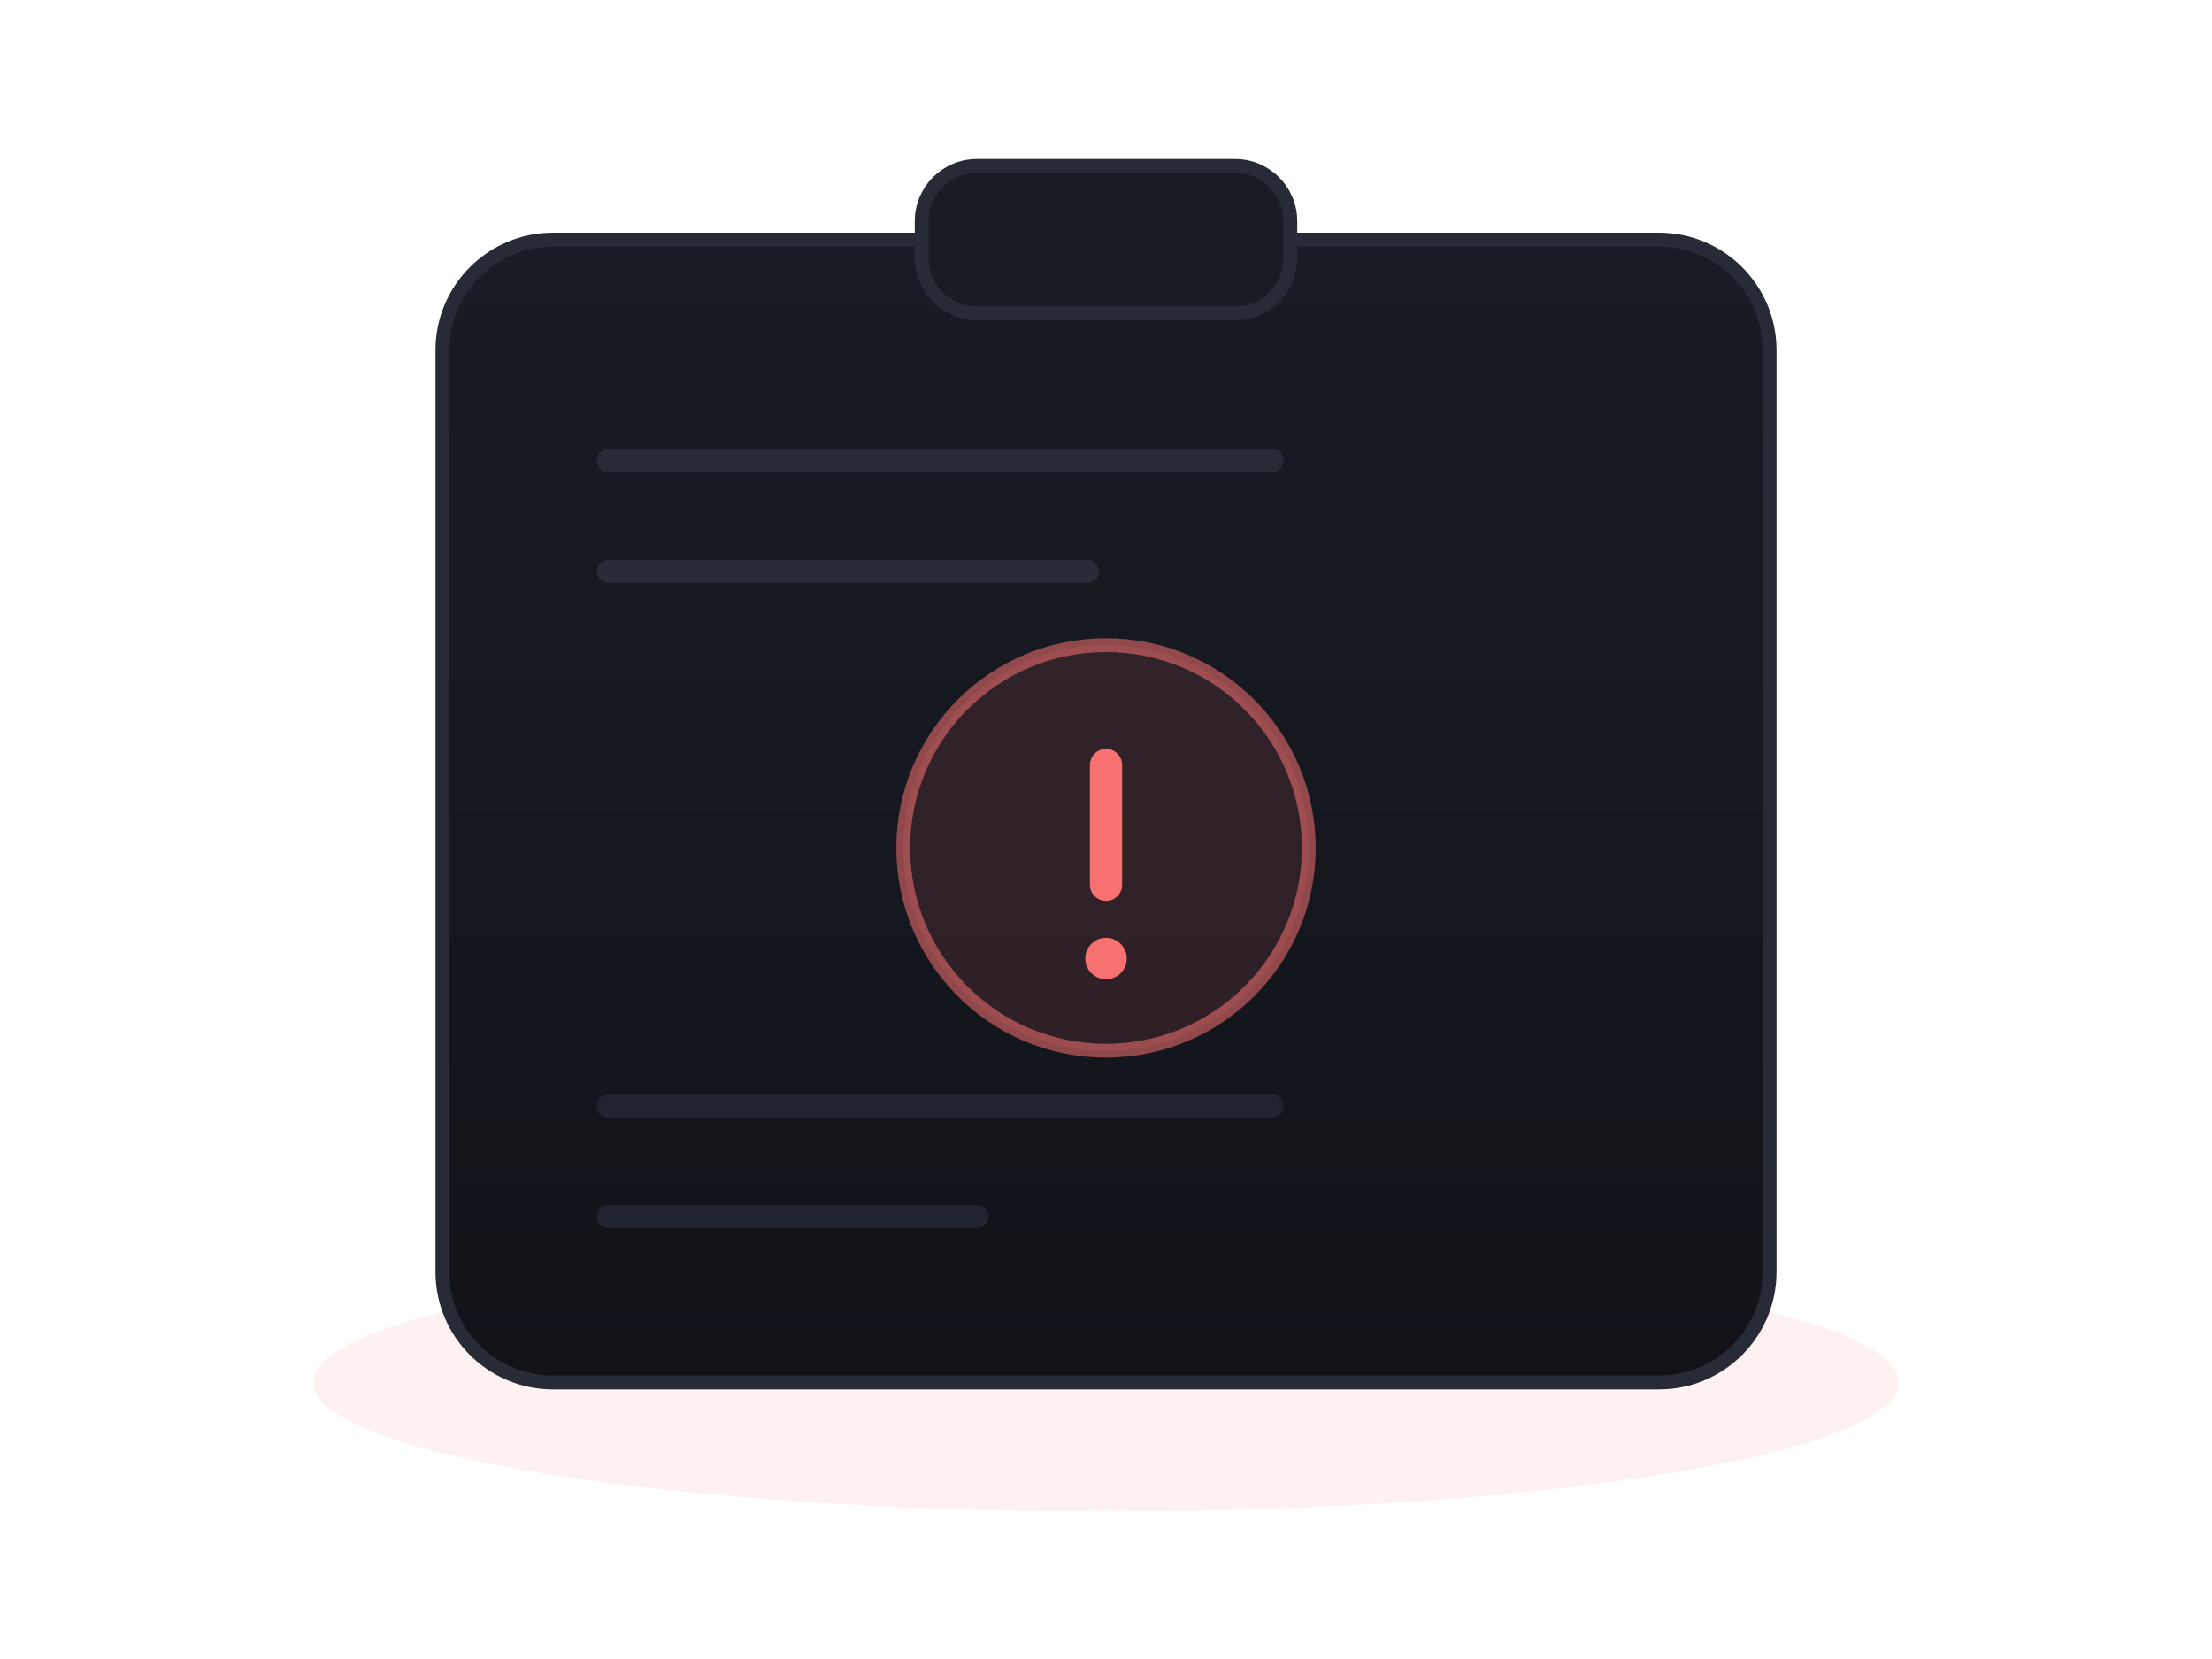
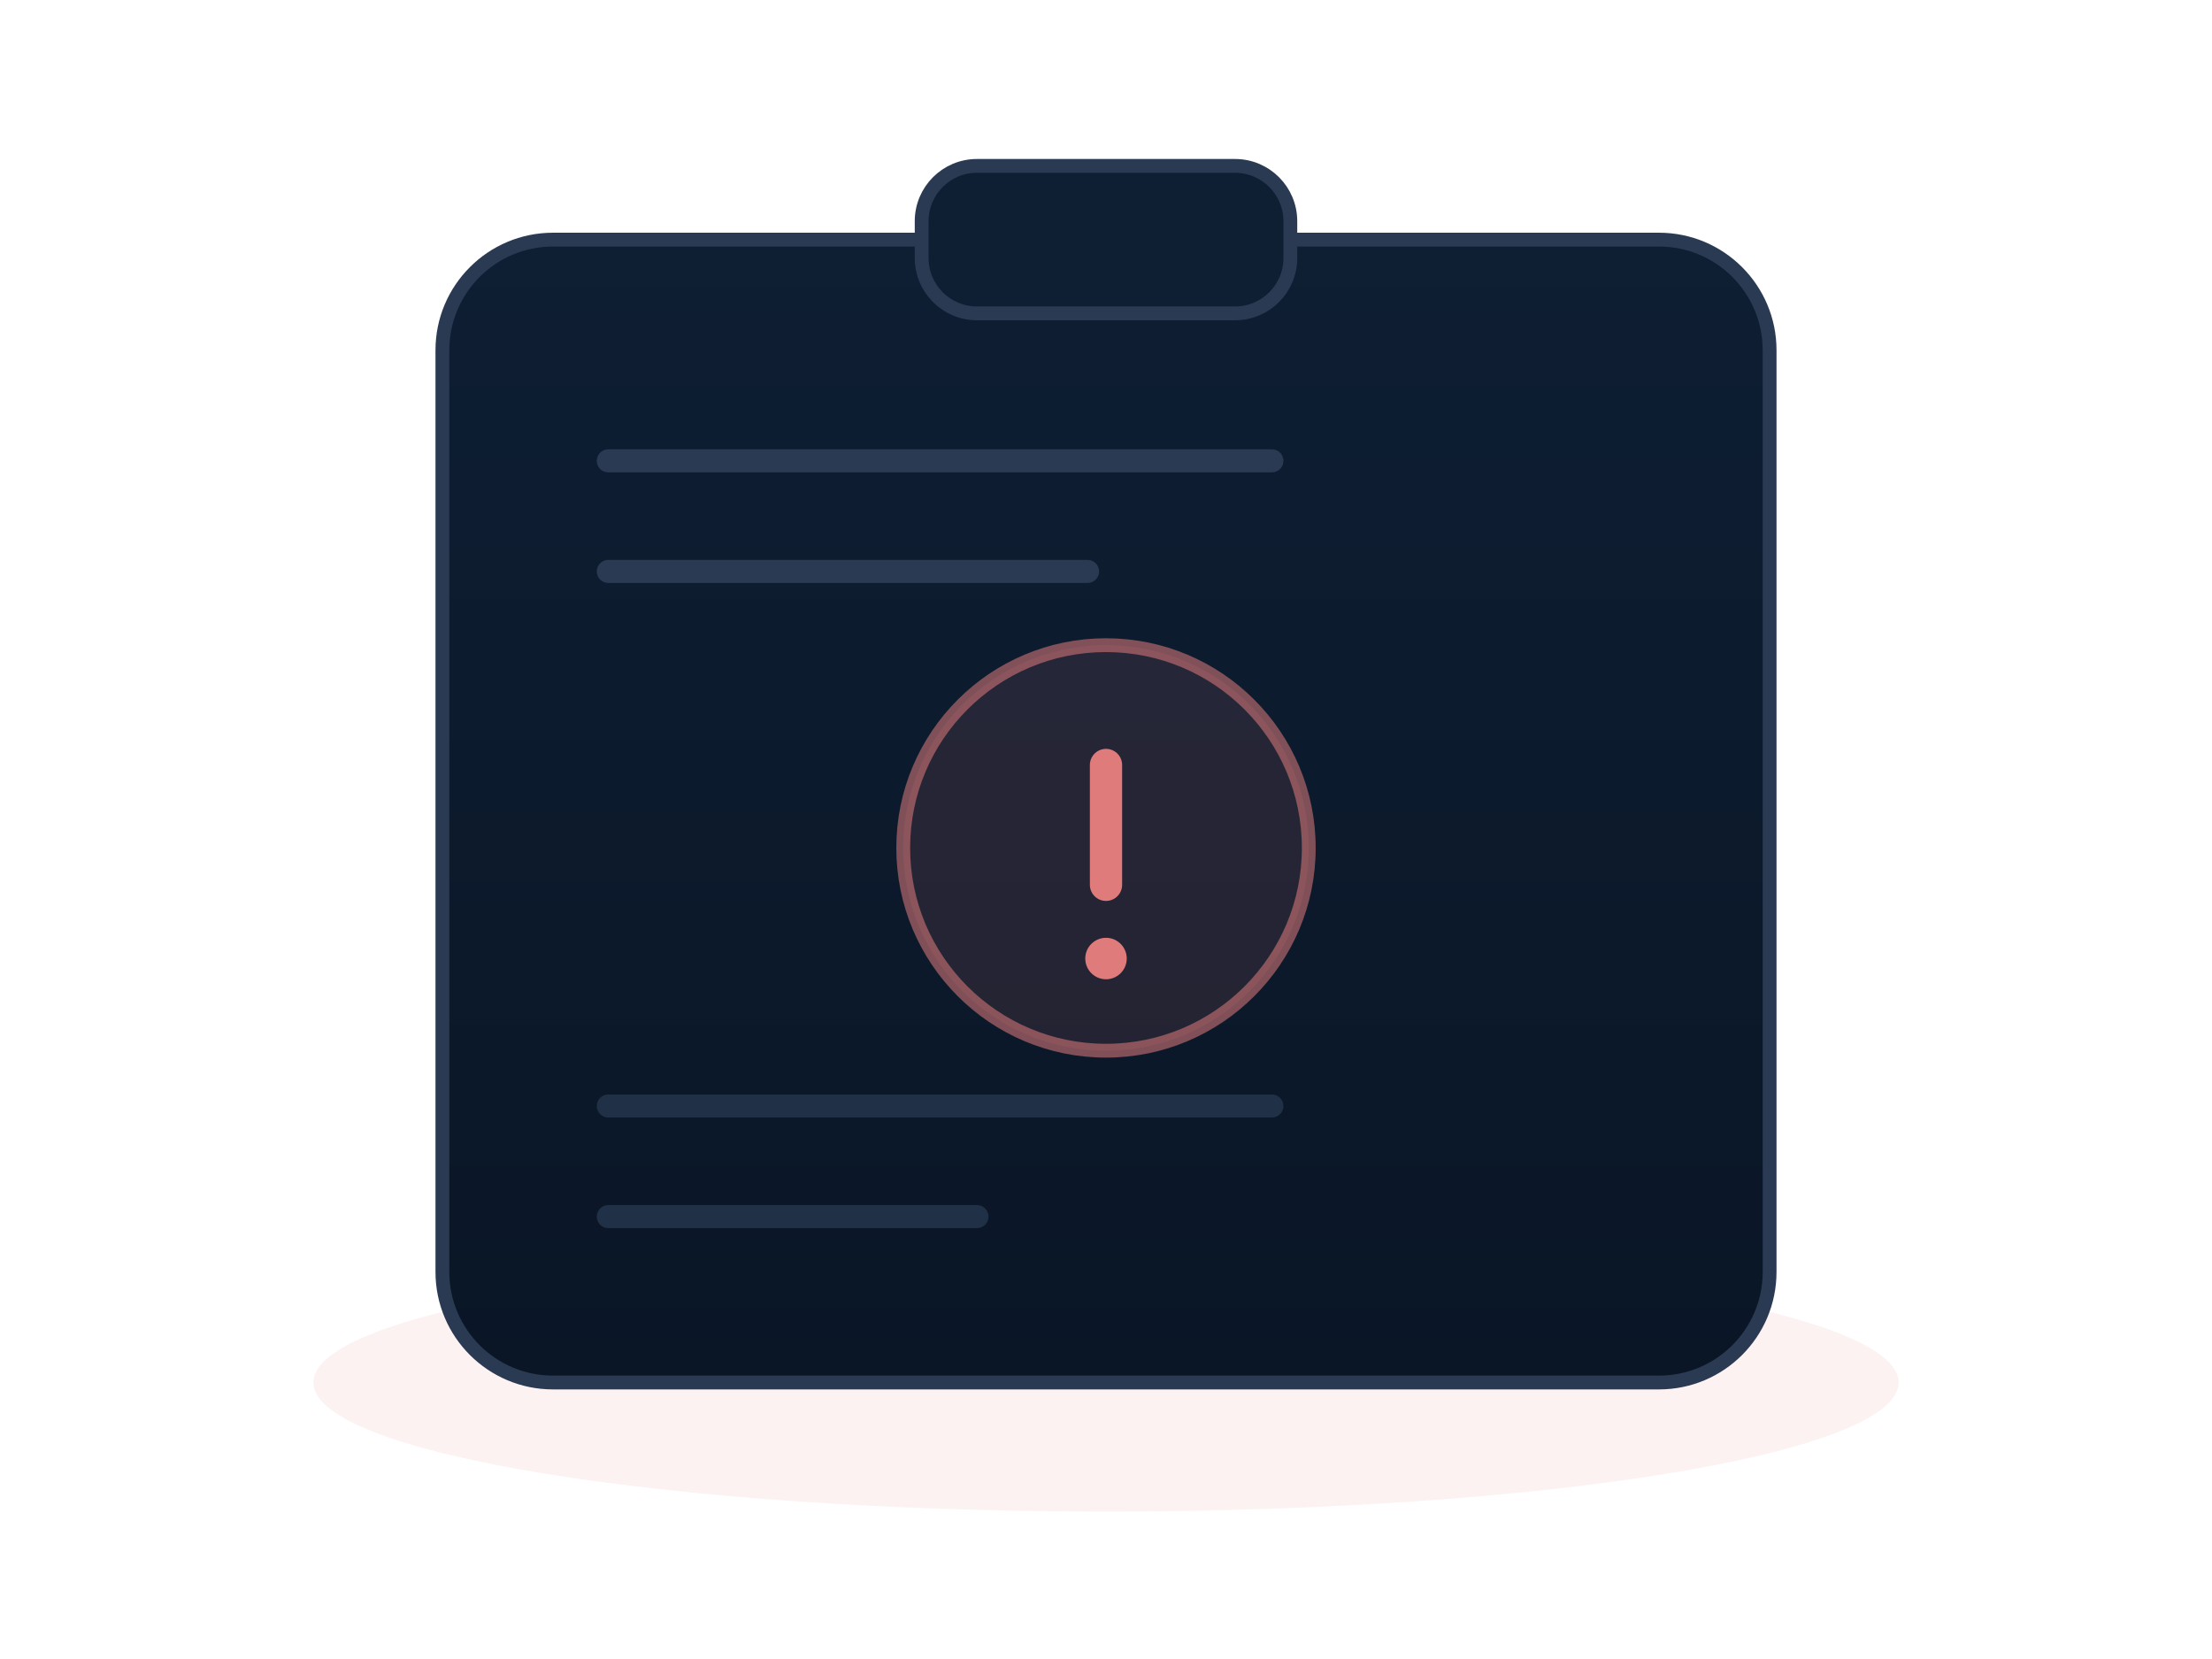
<svg xmlns="http://www.w3.org/2000/svg" width="240" height="180" viewBox="0 0 240 180" fill="none" role="img" aria-label="Something went wrong">
  <defs>
    <linearGradient id="err-surface" x1="0" y1="0" x2="0" y2="1">
-       <stop offset="0" stop-color="#191c24" />
-       <stop offset="1" stop-color="#111319" />
+       <stop offset="0" stop-color="#0e1e33" />
+       <stop offset="1" stop-color="#0a1626" />
    </linearGradient>
  </defs>
-   <ellipse cx="120" cy="150" rx="86" ry="14" fill="#f87171" opacity="0.10" />
-   <rect x="48" y="26" width="144" height="124" rx="12" fill="url(#err-surface)" stroke="#272b36" stroke-width="1.5" />
-   <rect x="100" y="18" width="40" height="16" rx="6" fill="#191c24" stroke="#272b36" stroke-width="1.5" />
-   <line x1="66" y1="50" x2="138" y2="50" stroke="#272b36" stroke-width="2.5" stroke-linecap="round" />
-   <line x1="66" y1="62" x2="118" y2="62" stroke="#272b36" stroke-width="2.5" stroke-linecap="round" />
-   <line x1="66" y1="120" x2="138" y2="120" stroke="#272b36" stroke-width="2.5" stroke-linecap="round" opacity="0.7" />
-   <line x1="66" y1="132" x2="106" y2="132" stroke="#272b36" stroke-width="2.5" stroke-linecap="round" opacity="0.7" />
+   <ellipse cx="120" cy="150" rx="86" ry="14" fill="#e07b7b" opacity="0.10" />
+   <rect x="48" y="26" width="144" height="124" rx="12" fill="url(#err-surface)" stroke="#2a3a52" stroke-width="1.5" />
+   <rect x="100" y="18" width="40" height="16" rx="6" fill="#0e1e33" stroke="#2a3a52" stroke-width="1.5" />
+   <line x1="66" y1="50" x2="138" y2="50" stroke="#2a3a52" stroke-width="2.5" stroke-linecap="round" />
+   <line x1="66" y1="62" x2="118" y2="62" stroke="#2a3a52" stroke-width="2.5" stroke-linecap="round" />
+   <line x1="66" y1="120" x2="138" y2="120" stroke="#2a3a52" stroke-width="2.5" stroke-linecap="round" opacity="0.7" />
+   <line x1="66" y1="132" x2="106" y2="132" stroke="#2a3a52" stroke-width="2.5" stroke-linecap="round" opacity="0.7" />
  <g transform="translate(120 92)">
-     <circle r="22" fill="#f87171" opacity="0.12" />
-     <circle r="22" fill="none" stroke="#f87171" stroke-width="1.5" opacity="0.55" />
-     <line x1="0" y1="-9" x2="0" y2="4" stroke="#f87171" stroke-width="3.5" stroke-linecap="round" />
-     <circle cx="0" cy="12" r="2.25" fill="#f87171" />
+     <circle r="22" fill="#e07b7b" opacity="0.12" />
+     <circle r="22" fill="none" stroke="#e07b7b" stroke-width="1.5" opacity="0.55" />
+     <line x1="0" y1="-9" x2="0" y2="4" stroke="#e07b7b" stroke-width="3.5" stroke-linecap="round" />
+     <circle cx="0" cy="12" r="2.25" fill="#e07b7b" />
  </g>
</svg>
